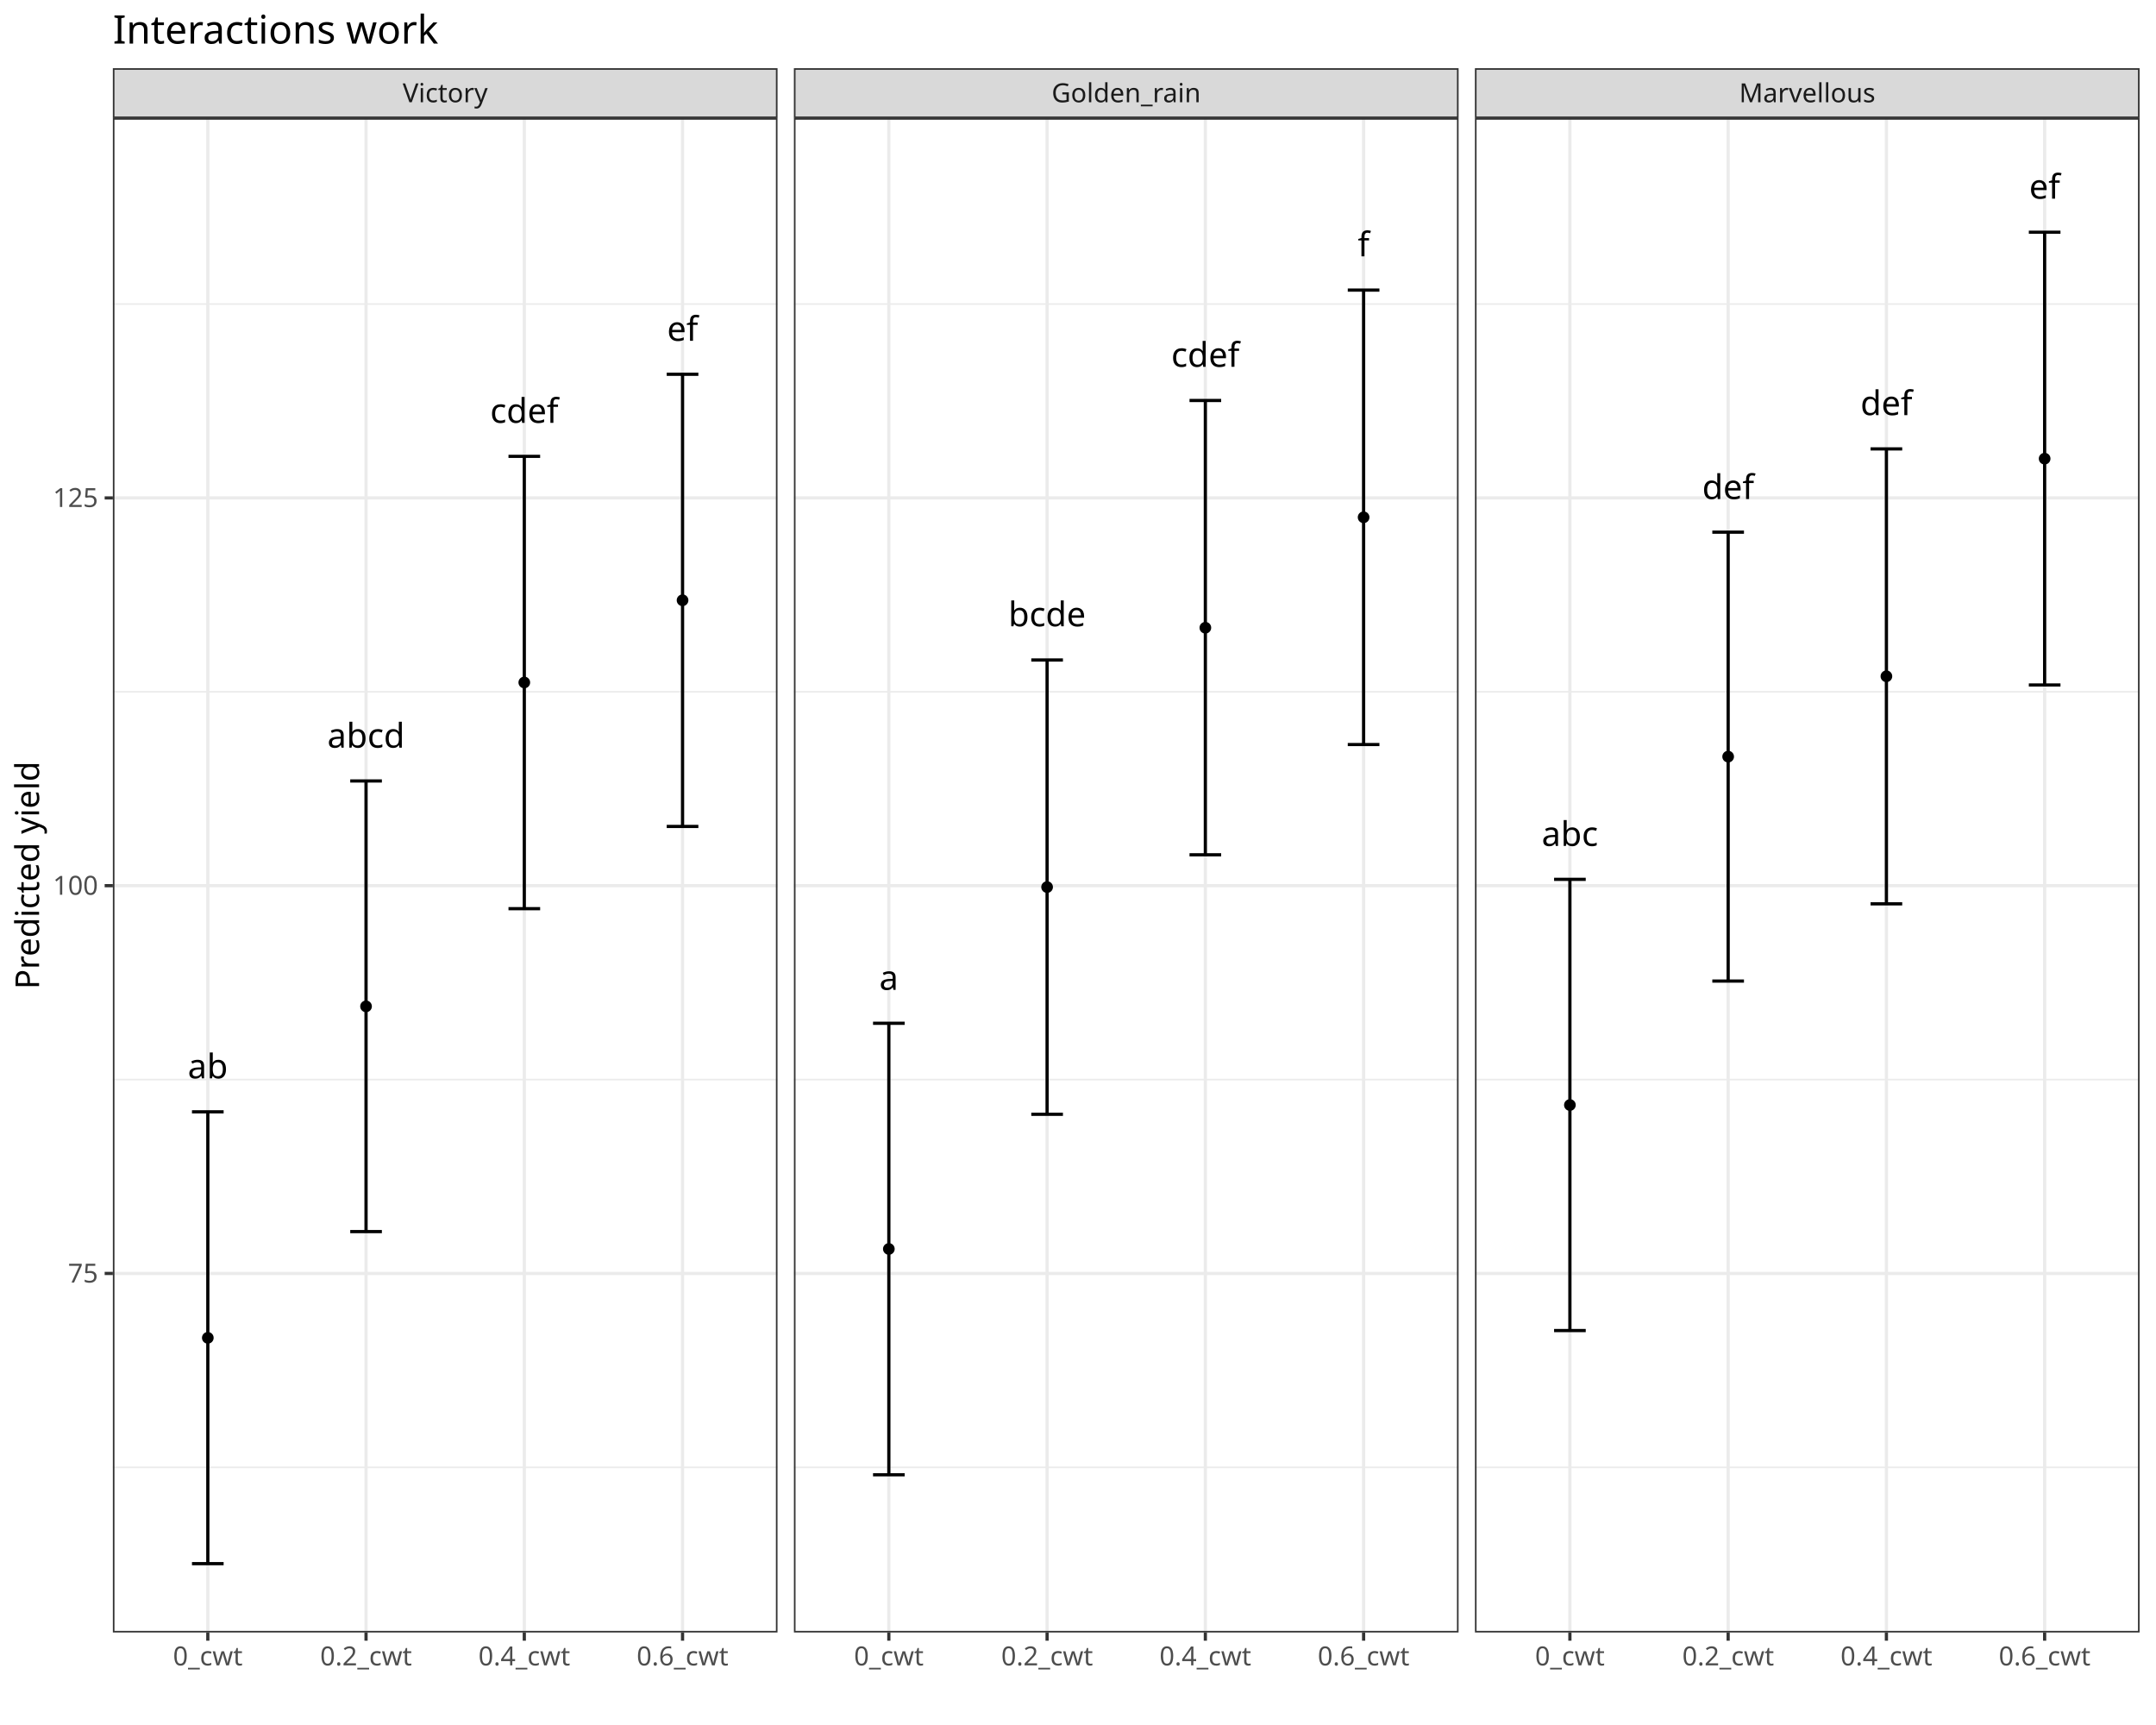
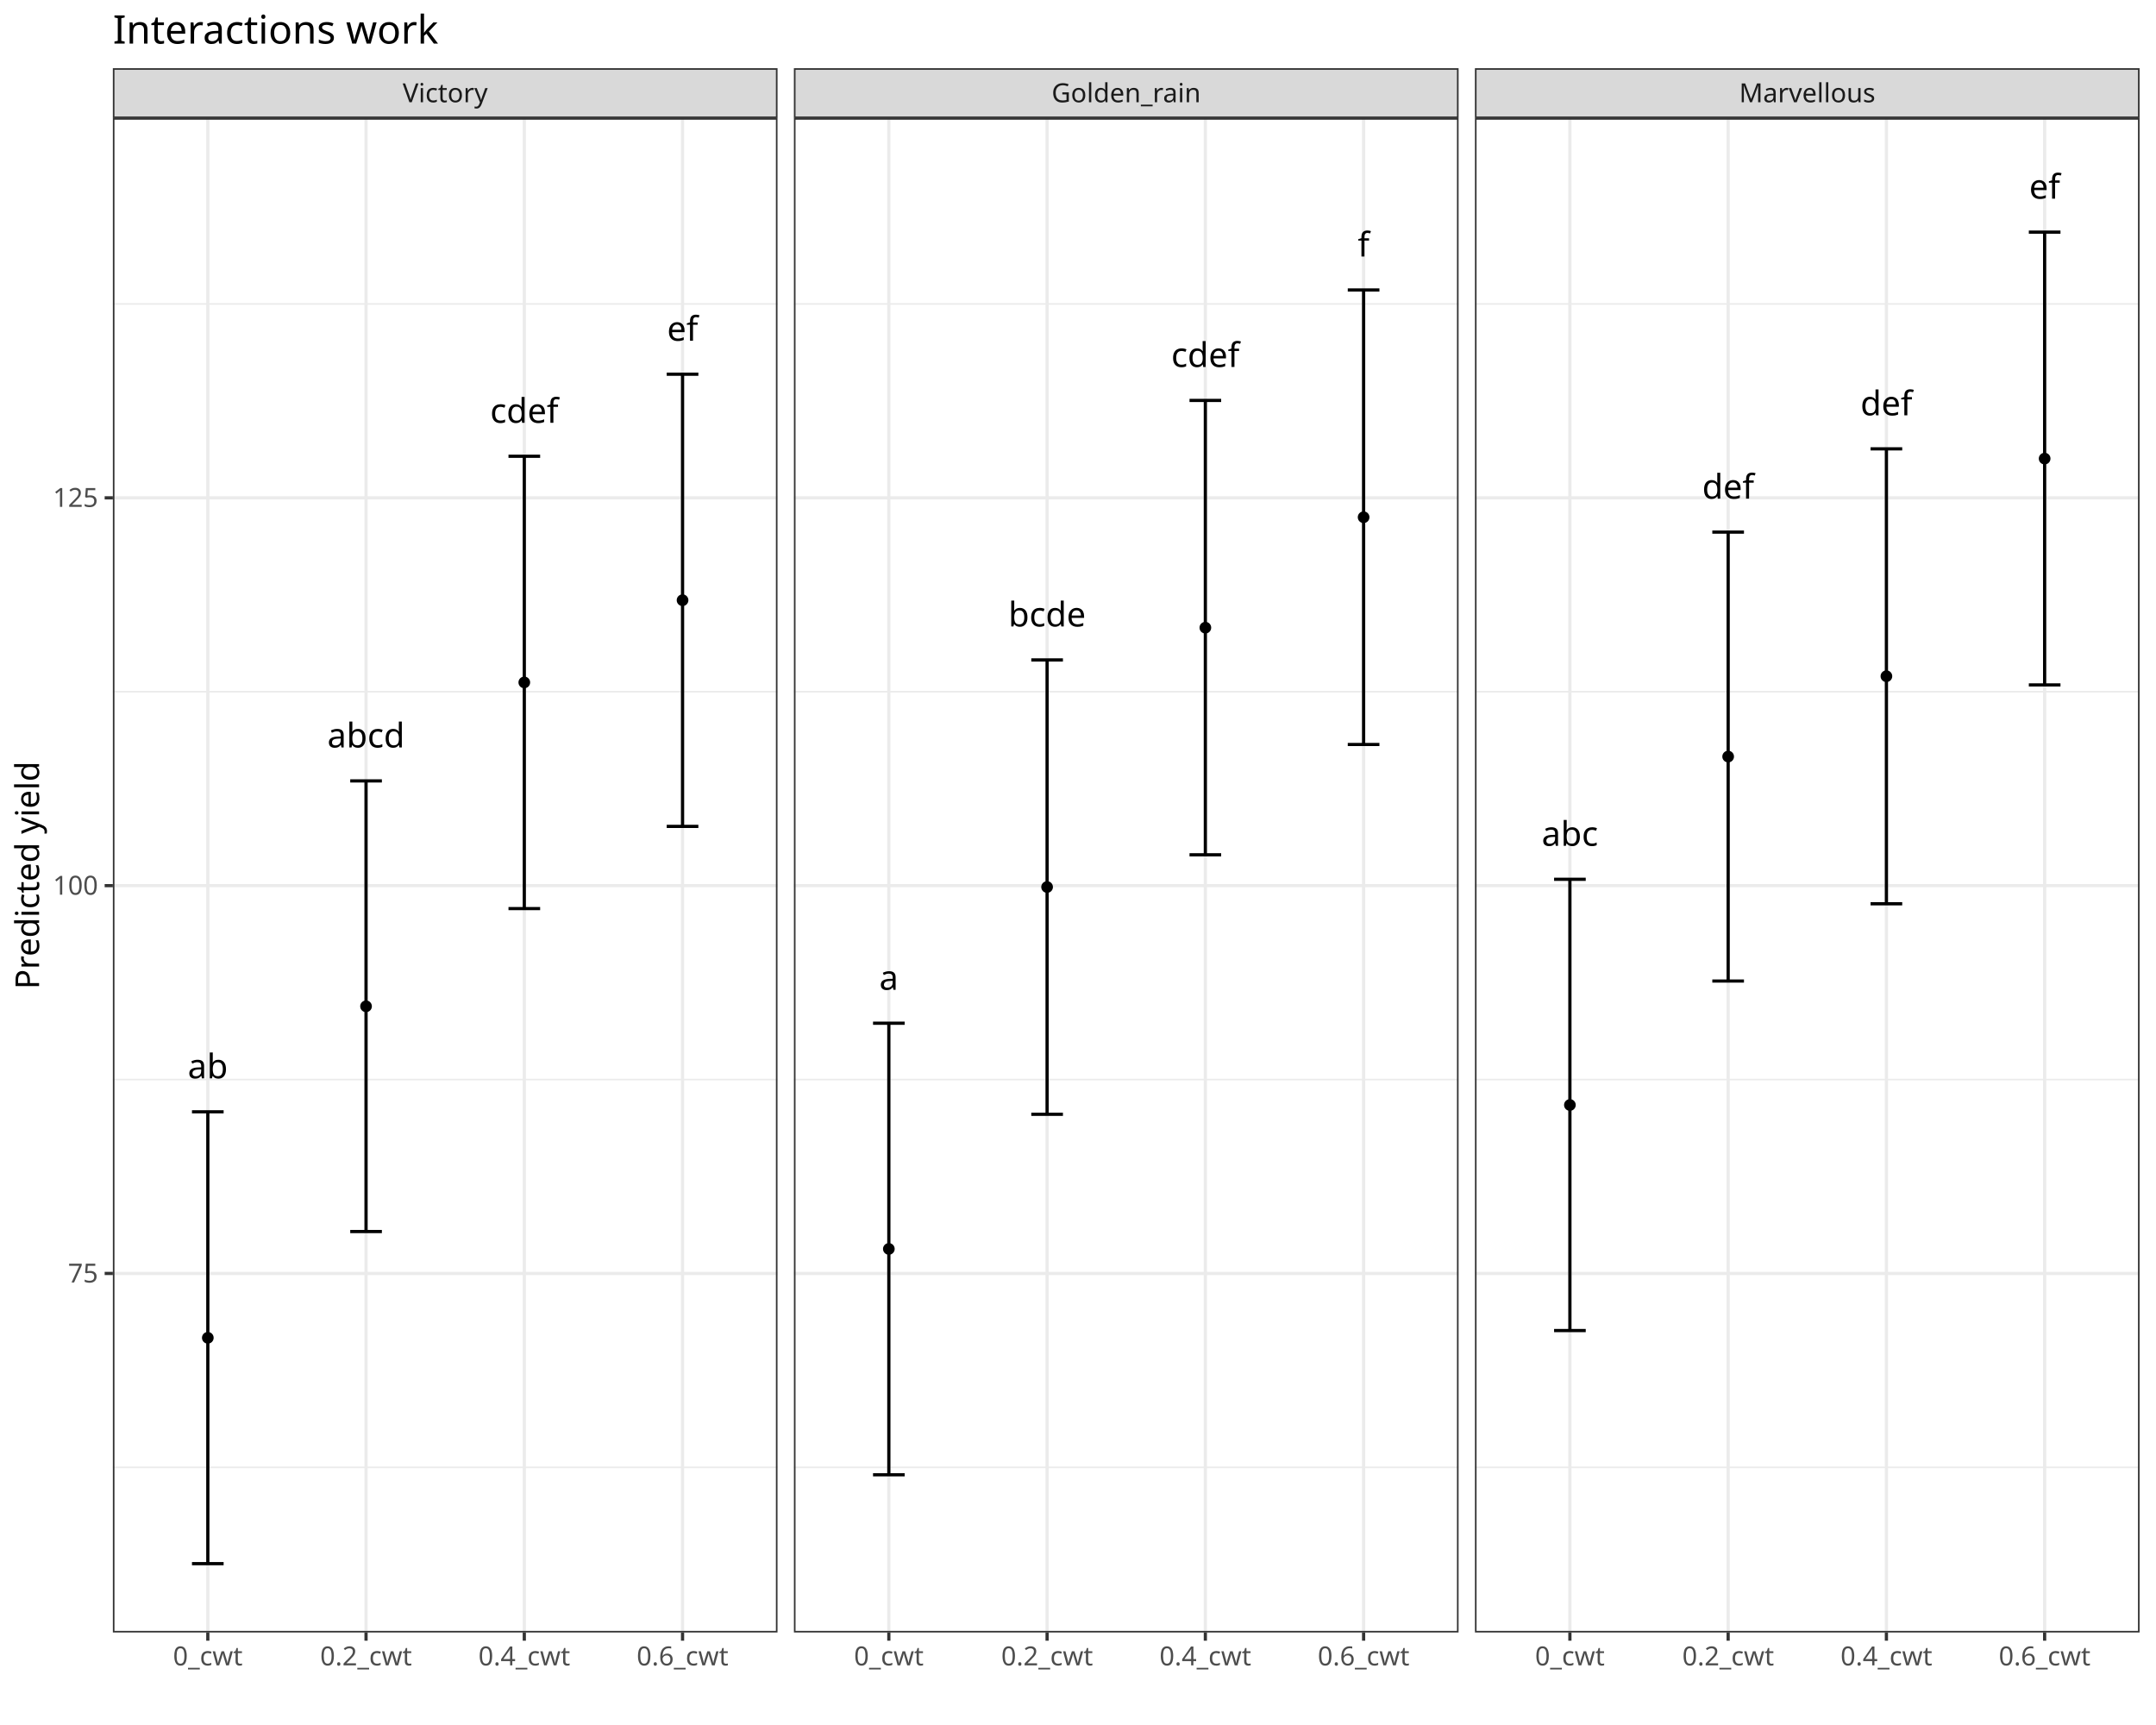
<svg xmlns="http://www.w3.org/2000/svg" class="svglite" data-engine-version="2.0" width="720.00pt" height="576.00pt" viewBox="0 0 720.00 576.00">
  <defs>
    <style type="text/css">
    .svglite line, .svglite polyline, .svglite polygon, .svglite path, .svglite rect, .svglite circle {
      fill: none;
      stroke: #000000;
      stroke-linecap: round;
      stroke-linejoin: round;
      stroke-miterlimit: 10.00;
    }
  </style>
  </defs>
  <rect width="100%" height="100%" style="stroke: none; fill: #FFFFFF;" />
  <defs>
    <clipPath id="cpMC4wMHw3MjAuMDB8MC4wMHw1NzYuMDA=">
      <rect x="0.00" y="0.00" width="720.00" height="576.00" />
    </clipPath>
  </defs>
  <g clip-path="url(#cpMC4wMHw3MjAuMDB8MC4wMHw1NzYuMDA=)">
    <rect x="-0" y="0.00" width="720.00" height="576.00" style="stroke-width: 1.07; stroke: #FFFFFF; fill: #FFFFFF;" />
  </g>
  <defs>
    <clipPath id="cpMzcuNjl8MjU5LjY1fDM5LjQzfDU0NS4xMQ==">
      <rect x="37.69" y="39.43" width="221.96" height="505.68" />
    </clipPath>
  </defs>
  <g clip-path="url(#cpMzcuNjl8MjU5LjY1fDM5LjQzfDU0NS4xMQ==)">
    <rect x="37.69" y="39.43" width="221.96" height="505.68" style="stroke-width: 1.07; stroke: none; fill: #FFFFFF;" />
    <polyline points="37.69,489.96 259.65,489.96 " style="stroke-width: 0.53; stroke: #EBEBEB; stroke-linecap: butt;" />
-     <polyline points="37.69,360.48 259.65,360.48 " style="stroke-width: 0.53; stroke: #EBEBEB; stroke-linecap: butt;" />
-     <polyline points="37.69,231.00 259.65,231.00 " style="stroke-width: 0.53; stroke: #EBEBEB; stroke-linecap: butt;" />
-     <polyline points="37.69,101.52 259.65,101.52 " style="stroke-width: 0.53; stroke: #EBEBEB; stroke-linecap: butt;" />
+     <polyline points="37.69,360.47 259.65,360.47 " style="stroke-width: 0.53; stroke: #EBEBEB; stroke-linecap: butt;" />
+     <polyline points="37.69,230.98 259.65,230.98 " style="stroke-width: 0.53; stroke: #EBEBEB; stroke-linecap: butt;" />
+     <polyline points="37.69,101.49 259.65,101.49 " style="stroke-width: 0.53; stroke: #EBEBEB; stroke-linecap: butt;" />
    <polyline points="37.69,425.22 259.65,425.22 " style="stroke-width: 1.07; stroke: #EBEBEB; stroke-linecap: butt;" />
-     <polyline points="37.69,295.74 259.65,295.74 " style="stroke-width: 1.07; stroke: #EBEBEB; stroke-linecap: butt;" />
-     <polyline points="37.69,166.26 259.65,166.26 " style="stroke-width: 1.07; stroke: #EBEBEB; stroke-linecap: butt;" />
+     <polyline points="37.69,295.73 259.65,295.73 " style="stroke-width: 1.07; stroke: #EBEBEB; stroke-linecap: butt;" />
+     <polyline points="37.69,166.23 259.65,166.23 " style="stroke-width: 1.07; stroke: #EBEBEB; stroke-linecap: butt;" />
    <polyline points="69.40,545.11 69.40,39.43 " style="stroke-width: 1.07; stroke: #EBEBEB; stroke-linecap: butt;" />
    <polyline points="122.24,545.11 122.24,39.43 " style="stroke-width: 1.07; stroke: #EBEBEB; stroke-linecap: butt;" />
    <polyline points="175.09,545.11 175.09,39.43 " style="stroke-width: 1.07; stroke: #EBEBEB; stroke-linecap: butt;" />
    <polyline points="227.94,545.11 227.94,39.43 " style="stroke-width: 1.07; stroke: #EBEBEB; stroke-linecap: butt;" />
-     <polyline points="64.11,371.25 74.68,371.25 " style="stroke-width: 1.07; stroke-linecap: butt;" />
-     <polyline points="69.40,371.25 69.40,522.13 " style="stroke-width: 1.07; stroke-linecap: butt;" />
+     <polyline points="64.11,371.24 74.68,371.24 " style="stroke-width: 1.07; stroke-linecap: butt;" />
+     <polyline points="69.40,371.24 69.40,522.13 " style="stroke-width: 1.07; stroke-linecap: butt;" />
    <polyline points="64.11,522.13 74.68,522.13 " style="stroke-width: 1.07; stroke-linecap: butt;" />
-     <polyline points="116.96,260.78 127.53,260.78 " style="stroke-width: 1.07; stroke-linecap: butt;" />
-     <polyline points="122.24,260.78 122.24,411.24 " style="stroke-width: 1.07; stroke-linecap: butt;" />
-     <polyline points="116.96,411.24 127.53,411.24 " style="stroke-width: 1.07; stroke-linecap: butt;" />
-     <polyline points="169.81,152.38 180.38,152.38 " style="stroke-width: 1.07; stroke-linecap: butt;" />
-     <polyline points="175.09,152.38 175.09,303.41 " style="stroke-width: 1.07; stroke-linecap: butt;" />
-     <polyline points="169.81,303.41 180.38,303.41 " style="stroke-width: 1.07; stroke-linecap: butt;" />
-     <polyline points="222.65,124.98 233.22,124.98 " style="stroke-width: 1.07; stroke-linecap: butt;" />
-     <polyline points="227.94,124.98 227.94,275.96 " style="stroke-width: 1.07; stroke-linecap: butt;" />
-     <polyline points="222.65,275.96 233.22,275.96 " style="stroke-width: 1.07; stroke-linecap: butt;" />
-     <text x="69.40" y="360.08" text-anchor="middle" style="font-size: 11.38px; font-family: sans;" textLength="12.66px" lengthAdjust="spacingAndGlyphs">ab</text>
-     <text x="122.24" y="249.65" text-anchor="middle" style="font-size: 11.38px; font-family: sans;" textLength="24.69px" lengthAdjust="spacingAndGlyphs">abcd</text>
-     <text x="175.09" y="141.19" text-anchor="middle" style="font-size: 11.38px; font-family: sans;" textLength="21.52px" lengthAdjust="spacingAndGlyphs">cdef</text>
-     <text x="227.94" y="113.80" text-anchor="middle" style="font-size: 11.38px; font-family: sans;" textLength="9.49px" lengthAdjust="spacingAndGlyphs">ef</text>
-     <circle cx="69.40" cy="446.72" r="1.95" style="stroke-width: 0.71; stroke: none; fill: #000000;" />
-     <circle cx="122.24" cy="336.04" r="1.95" style="stroke-width: 0.71; stroke: none; fill: #000000;" />
-     <circle cx="175.09" cy="227.89" r="1.95" style="stroke-width: 0.71; stroke: none; fill: #000000;" />
-     <circle cx="227.94" cy="200.44" r="1.95" style="stroke-width: 0.71; stroke: none; fill: #000000;" />
+     <polyline points="116.96,260.76 127.53,260.76 " style="stroke-width: 1.07; stroke-linecap: butt;" />
+     <polyline points="122.24,260.76 122.24,411.23 " style="stroke-width: 1.07; stroke-linecap: butt;" />
+     <polyline points="116.96,411.23 127.53,411.23 " style="stroke-width: 1.07; stroke-linecap: butt;" />
+     <polyline points="169.81,152.35 180.38,152.35 " style="stroke-width: 1.07; stroke-linecap: butt;" />
+     <polyline points="175.09,152.35 175.09,303.39 " style="stroke-width: 1.07; stroke-linecap: butt;" />
+     <polyline points="169.81,303.39 180.38,303.39 " style="stroke-width: 1.07; stroke-linecap: butt;" />
+     <polyline points="222.65,124.95 233.22,124.95 " style="stroke-width: 1.07; stroke-linecap: butt;" />
+     <polyline points="227.94,124.95 227.94,275.94 " style="stroke-width: 1.07; stroke-linecap: butt;" />
+     <polyline points="222.65,275.94 233.22,275.94 " style="stroke-width: 1.07; stroke-linecap: butt;" />
+     <text x="69.40" y="360.07" text-anchor="middle" style="font-size: 11.38px; font-family: sans;" textLength="12.66px" lengthAdjust="spacingAndGlyphs">ab</text>
+     <text x="122.24" y="249.59" text-anchor="middle" style="font-size: 11.38px; font-family: sans;" textLength="24.69px" lengthAdjust="spacingAndGlyphs">abcd</text>
+     <text x="175.09" y="141.18" text-anchor="middle" style="font-size: 11.38px; font-family: sans;" textLength="21.52px" lengthAdjust="spacingAndGlyphs">cdef</text>
+     <text x="227.94" y="113.78" text-anchor="middle" style="font-size: 11.38px; font-family: sans;" textLength="9.49px" lengthAdjust="spacingAndGlyphs">ef</text>
+     <circle cx="69.40" cy="446.71" r="1.95" style="stroke-width: 0.71; stroke: none; fill: #000000;" />
+     <circle cx="122.24" cy="336.02" r="1.95" style="stroke-width: 0.71; stroke: none; fill: #000000;" />
+     <circle cx="175.09" cy="227.87" r="1.95" style="stroke-width: 0.71; stroke: none; fill: #000000;" />
+     <circle cx="227.94" cy="200.42" r="1.95" style="stroke-width: 0.71; stroke: none; fill: #000000;" />
    <rect x="37.69" y="39.43" width="221.96" height="505.68" style="stroke-width: 1.07; stroke: #333333;" />
  </g>
  <g clip-path="url(#cpMC4wMHw3MjAuMDB8MC4wMHw1NzYuMDA=)">
</g>
  <defs>
    <clipPath id="cpMjY1LjEzfDQ4Ny4wOHwzOS40M3w1NDUuMTE=">
      <rect x="265.13" y="39.43" width="221.96" height="505.68" />
    </clipPath>
  </defs>
  <g clip-path="url(#cpMjY1LjEzfDQ4Ny4wOHwzOS40M3w1NDUuMTE=)">
    <rect x="265.13" y="39.43" width="221.96" height="505.68" style="stroke-width: 1.07; stroke: none; fill: #FFFFFF;" />
    <polyline points="265.13,489.96 487.08,489.96 " style="stroke-width: 0.53; stroke: #EBEBEB; stroke-linecap: butt;" />
-     <polyline points="265.13,360.48 487.08,360.48 " style="stroke-width: 0.53; stroke: #EBEBEB; stroke-linecap: butt;" />
-     <polyline points="265.13,231.00 487.08,231.00 " style="stroke-width: 0.53; stroke: #EBEBEB; stroke-linecap: butt;" />
-     <polyline points="265.13,101.52 487.08,101.52 " style="stroke-width: 0.53; stroke: #EBEBEB; stroke-linecap: butt;" />
+     <polyline points="265.13,360.47 487.08,360.47 " style="stroke-width: 0.53; stroke: #EBEBEB; stroke-linecap: butt;" />
+     <polyline points="265.13,230.98 487.08,230.98 " style="stroke-width: 0.53; stroke: #EBEBEB; stroke-linecap: butt;" />
+     <polyline points="265.13,101.49 487.08,101.49 " style="stroke-width: 0.53; stroke: #EBEBEB; stroke-linecap: butt;" />
    <polyline points="265.13,425.22 487.08,425.22 " style="stroke-width: 1.07; stroke: #EBEBEB; stroke-linecap: butt;" />
-     <polyline points="265.13,295.74 487.08,295.74 " style="stroke-width: 1.07; stroke: #EBEBEB; stroke-linecap: butt;" />
-     <polyline points="265.13,166.26 487.08,166.26 " style="stroke-width: 1.07; stroke: #EBEBEB; stroke-linecap: butt;" />
+     <polyline points="265.13,295.73 487.08,295.73 " style="stroke-width: 1.07; stroke: #EBEBEB; stroke-linecap: butt;" />
+     <polyline points="265.13,166.23 487.08,166.23 " style="stroke-width: 1.07; stroke: #EBEBEB; stroke-linecap: butt;" />
    <polyline points="296.83,545.11 296.83,39.43 " style="stroke-width: 1.07; stroke: #EBEBEB; stroke-linecap: butt;" />
    <polyline points="349.68,545.11 349.68,39.43 " style="stroke-width: 1.07; stroke: #EBEBEB; stroke-linecap: butt;" />
    <polyline points="402.53,545.11 402.53,39.43 " style="stroke-width: 1.07; stroke: #EBEBEB; stroke-linecap: butt;" />
    <polyline points="455.38,545.11 455.38,39.43 " style="stroke-width: 1.07; stroke: #EBEBEB; stroke-linecap: butt;" />
-     <polyline points="291.55,341.68 302.12,341.68 " style="stroke-width: 1.07; stroke-linecap: butt;" />
-     <polyline points="296.83,341.68 296.83,492.45 " style="stroke-width: 1.07; stroke-linecap: butt;" />
+     <polyline points="291.55,341.67 302.12,341.67 " style="stroke-width: 1.07; stroke-linecap: butt;" />
+     <polyline points="296.83,341.67 296.83,492.45 " style="stroke-width: 1.07; stroke-linecap: butt;" />
    <polyline points="291.55,492.45 302.12,492.45 " style="stroke-width: 1.07; stroke-linecap: butt;" />
-     <polyline points="344.40,220.38 354.97,220.38 " style="stroke-width: 1.07; stroke-linecap: butt;" />
-     <polyline points="349.68,220.38 349.68,372.08 " style="stroke-width: 1.07; stroke-linecap: butt;" />
-     <polyline points="344.40,372.08 354.97,372.08 " style="stroke-width: 1.07; stroke-linecap: butt;" />
-     <polyline points="397.24,133.73 407.81,133.73 " style="stroke-width: 1.07; stroke-linecap: butt;" />
-     <polyline points="402.53,133.73 402.53,285.43 " style="stroke-width: 1.07; stroke-linecap: butt;" />
-     <polyline points="397.24,285.43 407.81,285.43 " style="stroke-width: 1.07; stroke-linecap: butt;" />
-     <polyline points="450.09,96.86 460.66,96.86 " style="stroke-width: 1.07; stroke-linecap: butt;" />
-     <polyline points="455.38,96.86 455.38,248.61 " style="stroke-width: 1.07; stroke-linecap: butt;" />
-     <polyline points="450.09,248.61 460.66,248.61 " style="stroke-width: 1.07; stroke-linecap: butt;" />
-     <text x="296.83" y="330.52" text-anchor="middle" style="font-size: 11.38px; font-family: sans;" textLength="6.33px" lengthAdjust="spacingAndGlyphs">a</text>
-     <text x="349.68" y="209.13" text-anchor="middle" style="font-size: 11.38px; font-family: sans;" textLength="24.69px" lengthAdjust="spacingAndGlyphs">bcde</text>
-     <text x="402.53" y="122.48" text-anchor="middle" style="font-size: 11.38px; font-family: sans;" textLength="21.52px" lengthAdjust="spacingAndGlyphs">cdef</text>
-     <text x="455.38" y="85.60" text-anchor="middle" style="font-size: 11.38px; font-family: sans;" textLength="3.16px" lengthAdjust="spacingAndGlyphs">f</text>
-     <circle cx="296.83" cy="417.04" r="1.95" style="stroke-width: 0.71; stroke: none; fill: #000000;" />
-     <circle cx="349.68" cy="296.21" r="1.95" style="stroke-width: 0.71; stroke: none; fill: #000000;" />
-     <circle cx="402.53" cy="209.61" r="1.95" style="stroke-width: 0.71; stroke: none; fill: #000000;" />
-     <circle cx="455.38" cy="172.73" r="1.95" style="stroke-width: 0.71; stroke: none; fill: #000000;" />
+     <polyline points="344.40,220.36 354.97,220.36 " style="stroke-width: 1.07; stroke-linecap: butt;" />
+     <polyline points="349.68,220.36 349.68,372.07 " style="stroke-width: 1.07; stroke-linecap: butt;" />
+     <polyline points="344.40,372.07 354.97,372.07 " style="stroke-width: 1.07; stroke-linecap: butt;" />
+     <polyline points="397.24,133.71 407.81,133.71 " style="stroke-width: 1.07; stroke-linecap: butt;" />
+     <polyline points="402.53,133.71 402.53,285.42 " style="stroke-width: 1.07; stroke-linecap: butt;" />
+     <polyline points="397.24,285.42 407.81,285.42 " style="stroke-width: 1.07; stroke-linecap: butt;" />
+     <polyline points="450.09,96.83 460.66,96.83 " style="stroke-width: 1.07; stroke-linecap: butt;" />
+     <polyline points="455.38,96.83 455.38,248.59 " style="stroke-width: 1.07; stroke-linecap: butt;" />
+     <polyline points="450.09,248.59 460.66,248.59 " style="stroke-width: 1.07; stroke-linecap: butt;" />
+     <text x="296.83" y="330.50" text-anchor="middle" style="font-size: 11.38px; font-family: sans;" textLength="6.33px" lengthAdjust="spacingAndGlyphs">a</text>
+     <text x="349.68" y="209.19" text-anchor="middle" style="font-size: 11.38px; font-family: sans;" textLength="24.69px" lengthAdjust="spacingAndGlyphs">bcde</text>
+     <text x="402.53" y="122.53" text-anchor="middle" style="font-size: 11.38px; font-family: sans;" textLength="21.52px" lengthAdjust="spacingAndGlyphs">cdef</text>
+     <text x="455.38" y="85.66" text-anchor="middle" style="font-size: 11.38px; font-family: sans;" textLength="3.16px" lengthAdjust="spacingAndGlyphs">f</text>
+     <circle cx="296.83" cy="417.03" r="1.95" style="stroke-width: 0.71; stroke: none; fill: #000000;" />
+     <circle cx="349.68" cy="296.19" r="1.95" style="stroke-width: 0.71; stroke: none; fill: #000000;" />
+     <circle cx="402.53" cy="209.59" r="1.95" style="stroke-width: 0.71; stroke: none; fill: #000000;" />
+     <circle cx="455.38" cy="172.71" r="1.95" style="stroke-width: 0.71; stroke: none; fill: #000000;" />
    <rect x="265.13" y="39.43" width="221.96" height="505.68" style="stroke-width: 1.07; stroke: #333333;" />
  </g>
  <g clip-path="url(#cpMC4wMHw3MjAuMDB8MC4wMHw1NzYuMDA=)">
</g>
  <defs>
    <clipPath id="cpNDkyLjU2fDcxNC41MnwzOS40M3w1NDUuMTE=">
      <rect x="492.56" y="39.43" width="221.96" height="505.68" />
    </clipPath>
  </defs>
  <g clip-path="url(#cpNDkyLjU2fDcxNC41MnwzOS40M3w1NDUuMTE=)">
    <rect x="492.56" y="39.43" width="221.96" height="505.68" style="stroke-width: 1.07; stroke: none; fill: #FFFFFF;" />
    <polyline points="492.56,489.96 714.52,489.96 " style="stroke-width: 0.53; stroke: #EBEBEB; stroke-linecap: butt;" />
-     <polyline points="492.56,360.48 714.52,360.48 " style="stroke-width: 0.53; stroke: #EBEBEB; stroke-linecap: butt;" />
-     <polyline points="492.56,231.00 714.52,231.00 " style="stroke-width: 0.53; stroke: #EBEBEB; stroke-linecap: butt;" />
-     <polyline points="492.56,101.52 714.52,101.52 " style="stroke-width: 0.53; stroke: #EBEBEB; stroke-linecap: butt;" />
+     <polyline points="492.56,360.47 714.52,360.47 " style="stroke-width: 0.53; stroke: #EBEBEB; stroke-linecap: butt;" />
+     <polyline points="492.56,230.98 714.52,230.98 " style="stroke-width: 0.53; stroke: #EBEBEB; stroke-linecap: butt;" />
+     <polyline points="492.56,101.49 714.52,101.49 " style="stroke-width: 0.53; stroke: #EBEBEB; stroke-linecap: butt;" />
    <polyline points="492.56,425.22 714.52,425.22 " style="stroke-width: 1.07; stroke: #EBEBEB; stroke-linecap: butt;" />
-     <polyline points="492.56,295.74 714.52,295.74 " style="stroke-width: 1.07; stroke: #EBEBEB; stroke-linecap: butt;" />
-     <polyline points="492.56,166.26 714.52,166.26 " style="stroke-width: 1.07; stroke: #EBEBEB; stroke-linecap: butt;" />
+     <polyline points="492.56,295.73 714.52,295.73 " style="stroke-width: 1.07; stroke: #EBEBEB; stroke-linecap: butt;" />
+     <polyline points="492.56,166.23 714.52,166.23 " style="stroke-width: 1.07; stroke: #EBEBEB; stroke-linecap: butt;" />
    <polyline points="524.27,545.11 524.27,39.43 " style="stroke-width: 1.07; stroke: #EBEBEB; stroke-linecap: butt;" />
    <polyline points="577.12,545.11 577.12,39.43 " style="stroke-width: 1.07; stroke: #EBEBEB; stroke-linecap: butt;" />
    <polyline points="629.97,545.11 629.97,39.43 " style="stroke-width: 1.07; stroke: #EBEBEB; stroke-linecap: butt;" />
    <polyline points="682.81,545.11 682.81,39.43 " style="stroke-width: 1.07; stroke: #EBEBEB; stroke-linecap: butt;" />
-     <polyline points="518.99,293.62 529.56,293.62 " style="stroke-width: 1.07; stroke-linecap: butt;" />
-     <polyline points="524.27,293.62 524.27,444.28 " style="stroke-width: 1.07; stroke-linecap: butt;" />
+     <polyline points="518.99,293.60 529.56,293.60 " style="stroke-width: 1.07; stroke-linecap: butt;" />
+     <polyline points="524.27,293.60 524.27,444.28 " style="stroke-width: 1.07; stroke-linecap: butt;" />
    <polyline points="518.99,444.28 529.56,444.28 " style="stroke-width: 1.07; stroke-linecap: butt;" />
-     <polyline points="571.83,177.70 582.40,177.70 " style="stroke-width: 1.07; stroke-linecap: butt;" />
-     <polyline points="577.12,177.70 577.12,327.59 " style="stroke-width: 1.07; stroke-linecap: butt;" />
-     <polyline points="571.83,327.59 582.40,327.59 " style="stroke-width: 1.07; stroke-linecap: butt;" />
-     <polyline points="624.68,149.89 635.25,149.89 " style="stroke-width: 1.07; stroke-linecap: butt;" />
-     <polyline points="629.97,149.89 629.97,301.80 " style="stroke-width: 1.07; stroke-linecap: butt;" />
-     <polyline points="624.68,301.80 635.25,301.80 " style="stroke-width: 1.07; stroke-linecap: butt;" />
-     <polyline points="677.53,77.54 688.10,77.54 " style="stroke-width: 1.07; stroke-linecap: butt;" />
-     <polyline points="682.81,77.54 682.81,228.72 " style="stroke-width: 1.07; stroke-linecap: butt;" />
-     <polyline points="677.53,228.72 688.10,228.72 " style="stroke-width: 1.07; stroke-linecap: butt;" />
-     <text x="524.27" y="282.47" text-anchor="middle" style="font-size: 11.38px; font-family: sans;" textLength="18.36px" lengthAdjust="spacingAndGlyphs">abc</text>
-     <text x="577.12" y="166.63" text-anchor="middle" style="font-size: 11.38px; font-family: sans;" textLength="15.82px" lengthAdjust="spacingAndGlyphs">def</text>
-     <text x="629.97" y="138.62" text-anchor="middle" style="font-size: 11.38px; font-family: sans;" textLength="15.82px" lengthAdjust="spacingAndGlyphs">def</text>
+     <polyline points="571.83,177.68 582.40,177.68 " style="stroke-width: 1.07; stroke-linecap: butt;" />
+     <polyline points="577.12,177.68 577.12,327.58 " style="stroke-width: 1.07; stroke-linecap: butt;" />
+     <polyline points="571.83,327.58 582.40,327.58 " style="stroke-width: 1.07; stroke-linecap: butt;" />
+     <polyline points="624.68,149.87 635.25,149.87 " style="stroke-width: 1.07; stroke-linecap: butt;" />
+     <polyline points="629.97,149.87 629.97,301.79 " style="stroke-width: 1.07; stroke-linecap: butt;" />
+     <polyline points="624.68,301.79 635.25,301.79 " style="stroke-width: 1.07; stroke-linecap: butt;" />
+     <polyline points="677.53,77.51 688.10,77.51 " style="stroke-width: 1.07; stroke-linecap: butt;" />
+     <polyline points="682.81,77.51 682.81,228.70 " style="stroke-width: 1.07; stroke-linecap: butt;" />
+     <polyline points="677.53,228.70 688.10,228.70 " style="stroke-width: 1.07; stroke-linecap: butt;" />
+     <text x="524.27" y="282.43" text-anchor="middle" style="font-size: 11.38px; font-family: sans;" textLength="18.36px" lengthAdjust="spacingAndGlyphs">abc</text>
+     <text x="577.12" y="166.51" text-anchor="middle" style="font-size: 11.38px; font-family: sans;" textLength="15.82px" lengthAdjust="spacingAndGlyphs">def</text>
+     <text x="629.97" y="138.69" text-anchor="middle" style="font-size: 11.38px; font-family: sans;" textLength="15.82px" lengthAdjust="spacingAndGlyphs">def</text>
    <text x="682.81" y="66.34" text-anchor="middle" style="font-size: 11.38px; font-family: sans;" textLength="9.49px" lengthAdjust="spacingAndGlyphs">ef</text>
-     <circle cx="524.27" cy="368.98" r="1.95" style="stroke-width: 0.71; stroke: none; fill: #000000;" />
-     <circle cx="577.12" cy="252.65" r="1.95" style="stroke-width: 0.71; stroke: none; fill: #000000;" />
-     <circle cx="629.97" cy="225.82" r="1.95" style="stroke-width: 0.71; stroke: none; fill: #000000;" />
-     <circle cx="682.81" cy="153.15" r="1.95" style="stroke-width: 0.71; stroke: none; fill: #000000;" />
+     <circle cx="524.27" cy="368.97" r="1.95" style="stroke-width: 0.71; stroke: none; fill: #000000;" />
+     <circle cx="577.12" cy="252.63" r="1.95" style="stroke-width: 0.71; stroke: none; fill: #000000;" />
+     <circle cx="629.97" cy="225.80" r="1.95" style="stroke-width: 0.71; stroke: none; fill: #000000;" />
+     <circle cx="682.81" cy="153.13" r="1.95" style="stroke-width: 0.71; stroke: none; fill: #000000;" />
    <rect x="492.56" y="39.43" width="221.96" height="505.68" style="stroke-width: 1.07; stroke: #333333;" />
  </g>
  <g clip-path="url(#cpMC4wMHw3MjAuMDB8MC4wMHw1NzYuMDA=)">
</g>
  <defs>
    <clipPath id="cpMzcuNjl8MjU5LjY1fDIyLjc4fDM5LjQz">
      <rect x="37.69" y="22.78" width="221.96" height="16.65" />
    </clipPath>
  </defs>
  <g clip-path="url(#cpMzcuNjl8MjU5LjY1fDIyLjc4fDM5LjQz)">
    <rect x="37.69" y="22.78" width="221.96" height="16.65" style="stroke-width: 1.07; stroke: #333333; fill: #D9D9D9;" />
    <text x="148.67" y="34.14" text-anchor="middle" style="font-size: 8.80px; fill: #1A1A1A; font-family: sans;" textLength="26.90px" lengthAdjust="spacingAndGlyphs">Victory</text>
  </g>
  <g clip-path="url(#cpMC4wMHw3MjAuMDB8MC4wMHw1NzYuMDA=)">
</g>
  <defs>
    <clipPath id="cpMjY1LjEzfDQ4Ny4wOHwyMi43OHwzOS40Mw==">
      <rect x="265.13" y="22.78" width="221.96" height="16.65" />
    </clipPath>
  </defs>
  <g clip-path="url(#cpMjY1LjEzfDQ4Ny4wOHwyMi43OHwzOS40Mw==)">
    <rect x="265.13" y="22.78" width="221.96" height="16.65" style="stroke-width: 1.07; stroke: #333333; fill: #D9D9D9;" />
    <text x="376.10" y="34.14" text-anchor="middle" style="font-size: 8.80px; fill: #1A1A1A; font-family: sans;" textLength="47.95px" lengthAdjust="spacingAndGlyphs">Golden_rain</text>
  </g>
  <g clip-path="url(#cpMC4wMHw3MjAuMDB8MC4wMHw1NzYuMDA=)">
</g>
  <defs>
    <clipPath id="cpNDkyLjU2fDcxNC41MnwyMi43OHwzOS40Mw==">
      <rect x="492.56" y="22.78" width="221.96" height="16.65" />
    </clipPath>
  </defs>
  <g clip-path="url(#cpNDkyLjU2fDcxNC41MnwyMi43OHwzOS40Mw==)">
    <rect x="492.56" y="22.78" width="221.96" height="16.65" style="stroke-width: 1.07; stroke: #333333; fill: #D9D9D9;" />
    <text x="603.54" y="34.14" text-anchor="middle" style="font-size: 8.80px; fill: #1A1A1A; font-family: sans;" textLength="42.56px" lengthAdjust="spacingAndGlyphs">Marvellous</text>
  </g>
  <g clip-path="url(#cpMC4wMHw3MjAuMDB8MC4wMHw1NzYuMDA=)">
    <polyline points="69.40,547.85 69.40,545.11 " style="stroke-width: 1.07; stroke: #333333; stroke-linecap: butt;" />
    <polyline points="122.24,547.85 122.24,545.11 " style="stroke-width: 1.07; stroke: #333333; stroke-linecap: butt;" />
    <polyline points="175.09,547.85 175.09,545.11 " style="stroke-width: 1.07; stroke: #333333; stroke-linecap: butt;" />
    <polyline points="227.94,547.85 227.94,545.11 " style="stroke-width: 1.07; stroke: #333333; stroke-linecap: butt;" />
    <text x="69.40" y="556.10" text-anchor="middle" style="font-size: 8.80px; fill: #4D4D4D; font-family: sans;" textLength="22.99px" lengthAdjust="spacingAndGlyphs">0_cwt</text>
    <text x="122.24" y="556.10" text-anchor="middle" style="font-size: 8.80px; fill: #4D4D4D; font-family: sans;" textLength="30.33px" lengthAdjust="spacingAndGlyphs">0.2_cwt</text>
    <text x="175.09" y="556.10" text-anchor="middle" style="font-size: 8.80px; fill: #4D4D4D; font-family: sans;" textLength="30.33px" lengthAdjust="spacingAndGlyphs">0.4_cwt</text>
    <text x="227.94" y="556.10" text-anchor="middle" style="font-size: 8.80px; fill: #4D4D4D; font-family: sans;" textLength="30.33px" lengthAdjust="spacingAndGlyphs">0.6_cwt</text>
    <polyline points="296.83,547.85 296.83,545.11 " style="stroke-width: 1.07; stroke: #333333; stroke-linecap: butt;" />
    <polyline points="349.68,547.85 349.68,545.11 " style="stroke-width: 1.07; stroke: #333333; stroke-linecap: butt;" />
    <polyline points="402.53,547.85 402.53,545.11 " style="stroke-width: 1.07; stroke: #333333; stroke-linecap: butt;" />
    <polyline points="455.38,547.85 455.38,545.11 " style="stroke-width: 1.07; stroke: #333333; stroke-linecap: butt;" />
    <text x="296.83" y="556.10" text-anchor="middle" style="font-size: 8.80px; fill: #4D4D4D; font-family: sans;" textLength="22.99px" lengthAdjust="spacingAndGlyphs">0_cwt</text>
    <text x="349.68" y="556.10" text-anchor="middle" style="font-size: 8.80px; fill: #4D4D4D; font-family: sans;" textLength="30.33px" lengthAdjust="spacingAndGlyphs">0.2_cwt</text>
    <text x="402.53" y="556.10" text-anchor="middle" style="font-size: 8.80px; fill: #4D4D4D; font-family: sans;" textLength="30.33px" lengthAdjust="spacingAndGlyphs">0.4_cwt</text>
    <text x="455.38" y="556.10" text-anchor="middle" style="font-size: 8.80px; fill: #4D4D4D; font-family: sans;" textLength="30.33px" lengthAdjust="spacingAndGlyphs">0.6_cwt</text>
    <polyline points="524.27,547.85 524.27,545.11 " style="stroke-width: 1.07; stroke: #333333; stroke-linecap: butt;" />
    <polyline points="577.12,547.85 577.12,545.11 " style="stroke-width: 1.07; stroke: #333333; stroke-linecap: butt;" />
    <polyline points="629.97,547.85 629.97,545.11 " style="stroke-width: 1.07; stroke: #333333; stroke-linecap: butt;" />
    <polyline points="682.81,547.85 682.81,545.11 " style="stroke-width: 1.07; stroke: #333333; stroke-linecap: butt;" />
    <text x="524.27" y="556.10" text-anchor="middle" style="font-size: 8.80px; fill: #4D4D4D; font-family: sans;" textLength="22.99px" lengthAdjust="spacingAndGlyphs">0_cwt</text>
    <text x="577.12" y="556.10" text-anchor="middle" style="font-size: 8.80px; fill: #4D4D4D; font-family: sans;" textLength="30.33px" lengthAdjust="spacingAndGlyphs">0.2_cwt</text>
    <text x="629.97" y="556.10" text-anchor="middle" style="font-size: 8.80px; fill: #4D4D4D; font-family: sans;" textLength="30.33px" lengthAdjust="spacingAndGlyphs">0.4_cwt</text>
    <text x="682.81" y="556.10" text-anchor="middle" style="font-size: 8.80px; fill: #4D4D4D; font-family: sans;" textLength="30.33px" lengthAdjust="spacingAndGlyphs">0.6_cwt</text>
-     <text x="32.76" y="428.25" text-anchor="end" style="font-size: 8.80px; fill: #4D4D4D; font-family: sans;" textLength="9.79px" lengthAdjust="spacingAndGlyphs">75</text>
-     <text x="32.76" y="298.77" text-anchor="end" style="font-size: 8.80px; fill: #4D4D4D; font-family: sans;" textLength="14.68px" lengthAdjust="spacingAndGlyphs">100</text>
-     <text x="32.76" y="169.29" text-anchor="end" style="font-size: 8.80px; fill: #4D4D4D; font-family: sans;" textLength="14.68px" lengthAdjust="spacingAndGlyphs">125</text>
+     <text x="32.76" y="428.24" text-anchor="end" style="font-size: 8.80px; fill: #4D4D4D; font-family: sans;" textLength="9.79px" lengthAdjust="spacingAndGlyphs">75</text>
+     <text x="32.76" y="298.75" text-anchor="end" style="font-size: 8.80px; fill: #4D4D4D; font-family: sans;" textLength="14.68px" lengthAdjust="spacingAndGlyphs">100</text>
+     <text x="32.76" y="169.26" text-anchor="end" style="font-size: 8.80px; fill: #4D4D4D; font-family: sans;" textLength="14.68px" lengthAdjust="spacingAndGlyphs">125</text>
    <polyline points="34.95,425.22 37.69,425.22 " style="stroke-width: 1.07; stroke: #333333; stroke-linecap: butt;" />
-     <polyline points="34.95,295.74 37.69,295.74 " style="stroke-width: 1.07; stroke: #333333; stroke-linecap: butt;" />
-     <polyline points="34.95,166.26 37.69,166.26 " style="stroke-width: 1.07; stroke: #333333; stroke-linecap: butt;" />
+     <polyline points="34.95,295.73 37.69,295.73 " style="stroke-width: 1.07; stroke: #333333; stroke-linecap: butt;" />
+     <polyline points="34.95,166.23 37.69,166.23 " style="stroke-width: 1.07; stroke: #333333; stroke-linecap: butt;" />
    <text transform="translate(13.05,292.27) rotate(-90)" text-anchor="middle" style="font-size: 11.00px; font-family: sans;" textLength="72.16px" lengthAdjust="spacingAndGlyphs">Predicted yield</text>
    <text x="37.69" y="14.56" style="font-size: 13.20px; font-family: sans;" textLength="99.79px" lengthAdjust="spacingAndGlyphs">Interactions work</text>
  </g>
</svg>
